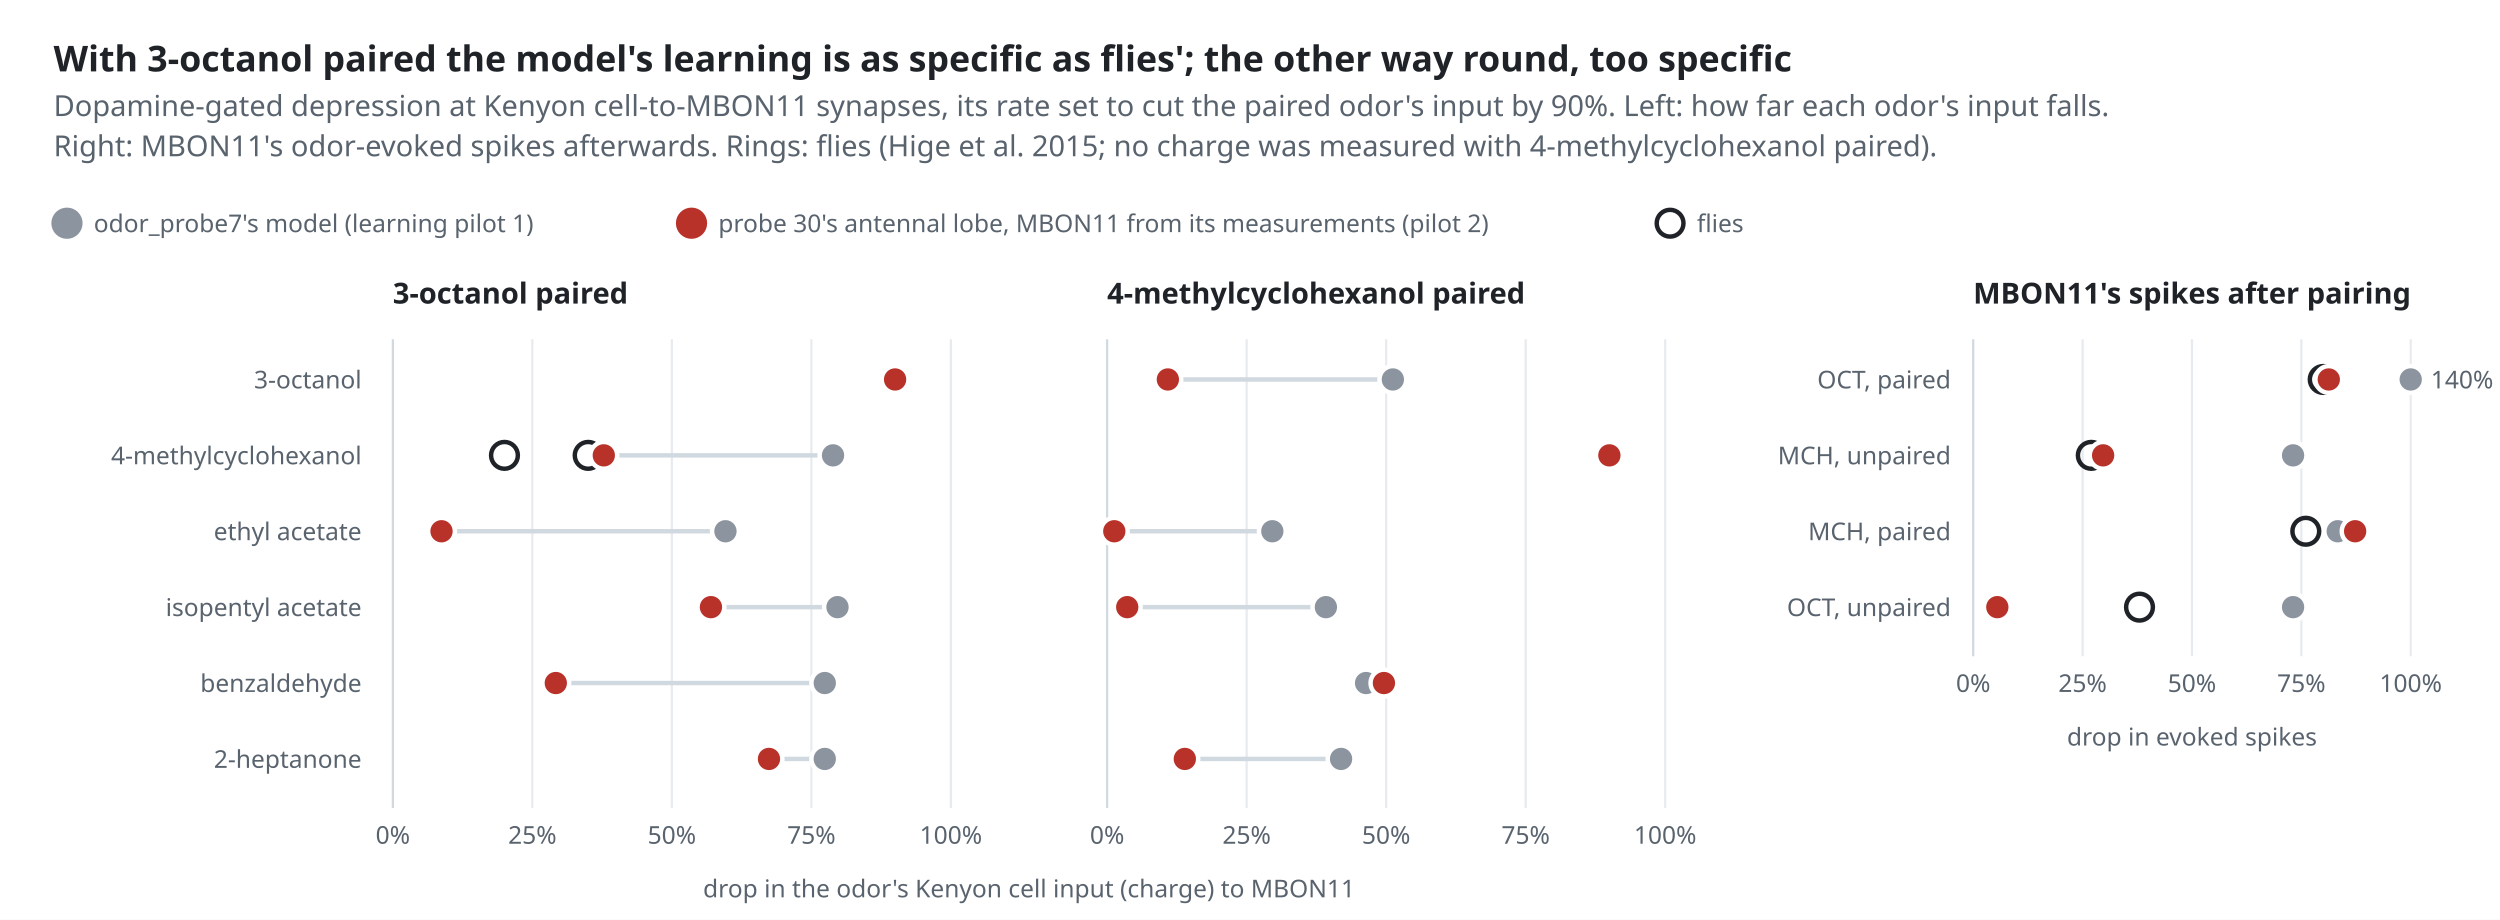
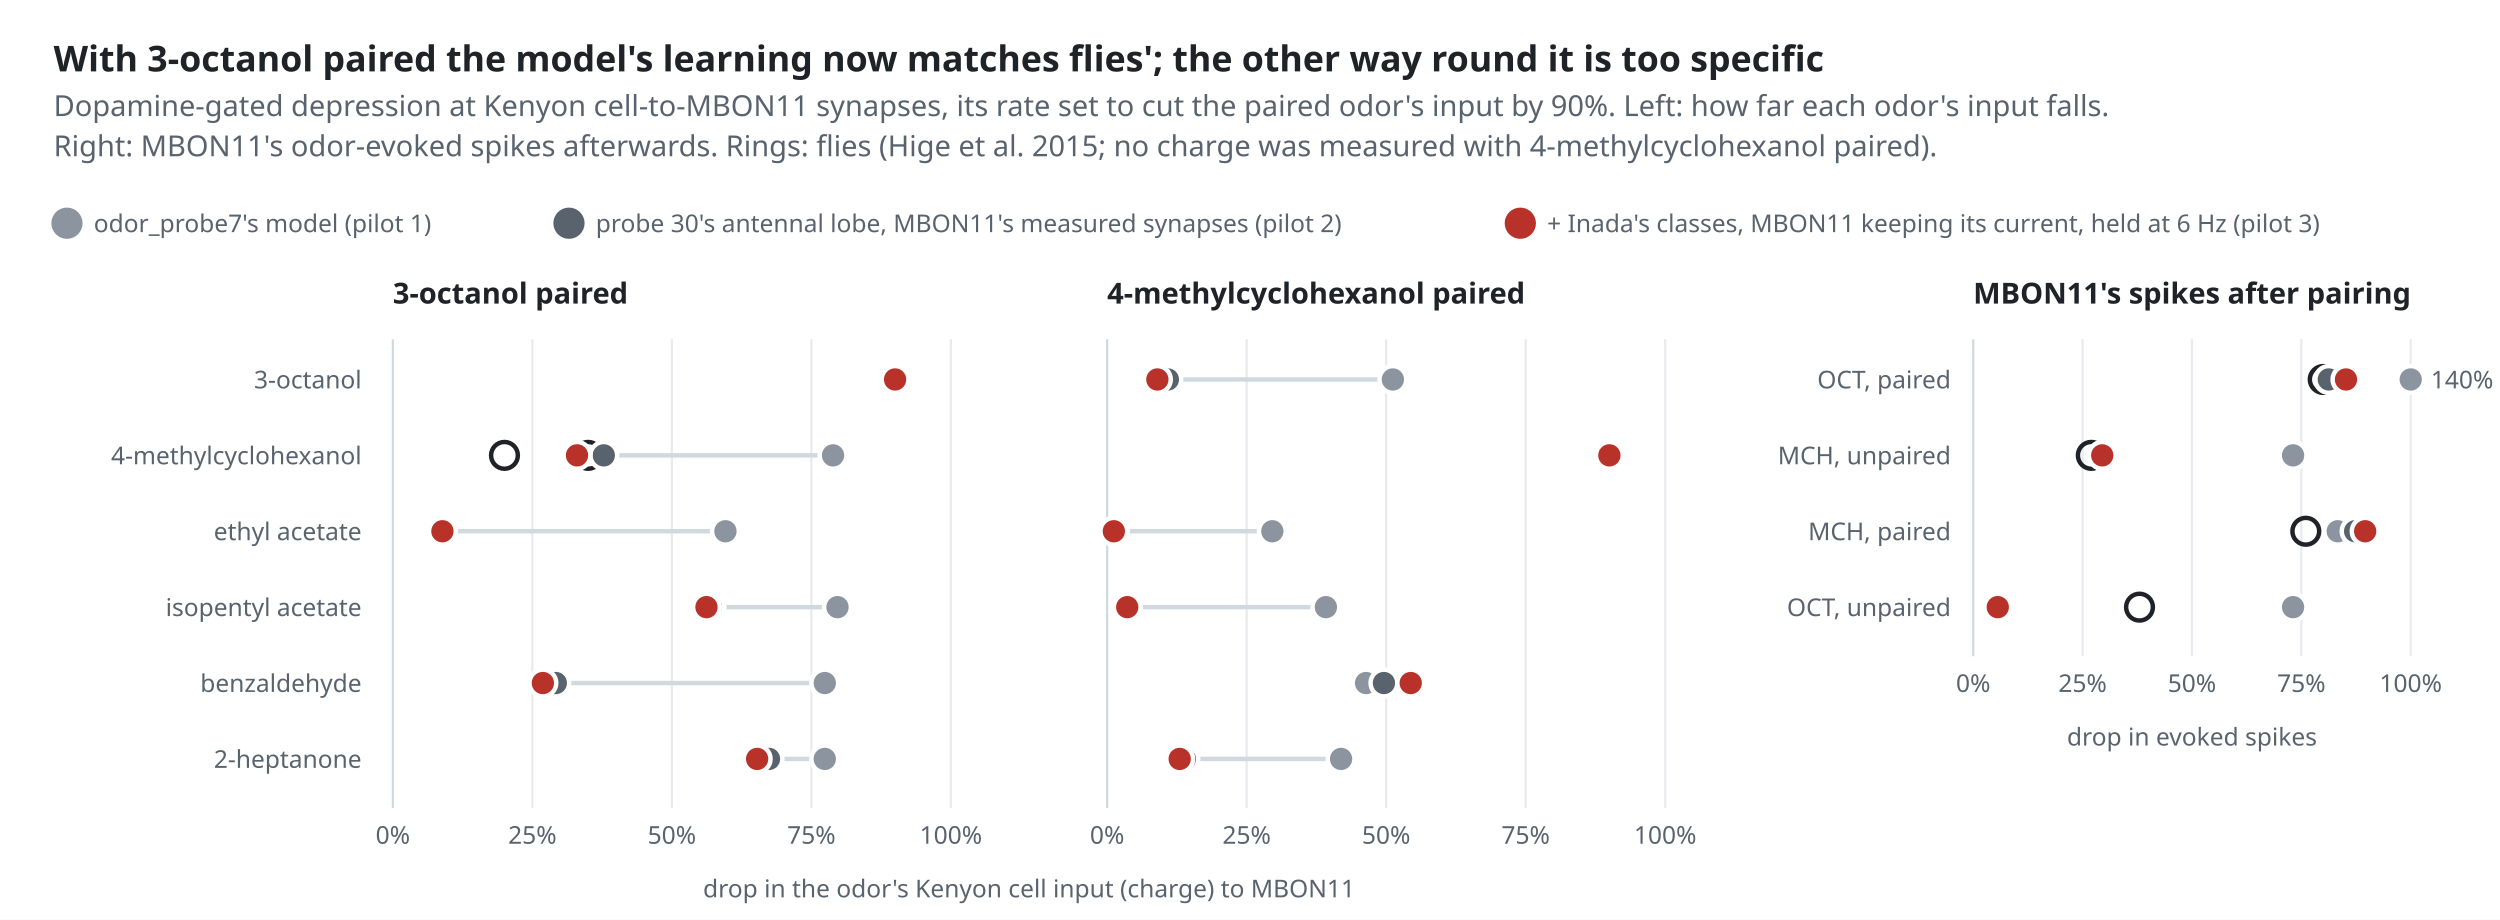
<svg xmlns="http://www.w3.org/2000/svg" width="1120" height="412" viewBox="0 0 1120 412" role="img" aria-labelledby="t">
  <style>
    text { font-family: -apple-system, BlinkMacSystemFont, 'Segoe UI', 'Noto Sans', Helvetica, Arial, sans-serif; }
    .lab { font-size: 16px; font-weight: 600; fill: #1f2328; }
    .val { font-size: 13px; font-weight: 600; fill: #1f2328; }
    .note { font-size: 13px; fill: #59636e; }
    .tick { font-size: 11px; fill: #59636e; }
    </style>
  <rect width="1120" height="412" fill="#ffffff" />
-   <text x="24.0" y="32.0" class="lab" text-anchor="start">With 3-octanol paired the model's learning is as specific as flies'; the other way round, too specific</text>
+   <text x="24.0" y="32.0" class="lab" text-anchor="start">With 3-octanol paired the model's learning now matches flies'; the other way round it is too specific</text>
  <text x="24.0" y="52.0" class="note" text-anchor="start">Dopamine-gated depression at Kenyon cell-to-MBON11 synapses, its rate set to cut the paired odor's input by 90%. Left: how far each odor's input falls.</text>
  <text x="24.0" y="70.0" class="note" text-anchor="start">Right: MBON11's odor-evoked spikes afterwards. Rings: flies (Hige et al. 2015; no charge was measured with 4-methylcyclohexanol paired).</text>
  <circle cx="30" cy="100" r="6" fill="#8c959f" stroke="#8c959f" stroke-width="2" />
-   <text x="42.0" y="104.0" class="tick" text-anchor="start">odor_probe7's model (learning pilot 1)</text>
-   <circle cx="309.8" cy="100" r="6" fill="#b8322a" stroke="#b8322a" stroke-width="2" />
-   <text x="321.8" y="104.0" class="tick" text-anchor="start">probe 30's antennal lobe, MBON11 from its measurements (pilot 2)</text>
-   <circle cx="748.2" cy="100" r="6" fill="none" stroke="#1f2328" stroke-width="2" />
-   <text x="760.2" y="104.0" class="tick" text-anchor="start">flies</text>
+   <text x="42.0" y="104.0" class="tick" text-anchor="start">odor_probe7's model (pilot 1)</text>
+   <circle cx="254.9" cy="100" r="6" fill="#59636e" stroke="#59636e" stroke-width="2" />
+   <text x="266.9" y="104.0" class="tick" text-anchor="start">probe 30's antennal lobe, MBON11's measured synapses (pilot 2)</text>
+   <circle cx="681.1" cy="100" r="6" fill="#b8322a" stroke="#b8322a" stroke-width="2" />
+   <text x="693.1" y="104.0" class="tick" text-anchor="start">+ Inada's classes, MBON11 keeping its current, held at 6 Hz (pilot 3)</text>
+   <circle cx="1150.0" cy="100" r="6" fill="none" stroke="#1f2328" stroke-width="2" />
+   <text x="1162.0" y="104.0" class="tick" text-anchor="start">flies</text>
  <text x="176.0" y="136.0" class="val" text-anchor="start">3-octanol paired</text>
  <line x1="176.0" y1="152" x2="176.0" y2="362" stroke="#d1d9e0" stroke-opacity="1" />
  <text x="176.0" y="378.0" class="tick" text-anchor="middle">0%</text>
  <line x1="238.5" y1="152" x2="238.5" y2="362" stroke="#d1d9e0" stroke-opacity="0.5" />
  <text x="238.5" y="378.0" class="tick" text-anchor="middle">25%</text>
  <line x1="301.0" y1="152" x2="301.0" y2="362" stroke="#d1d9e0" stroke-opacity="0.5" />
  <text x="301.0" y="378.0" class="tick" text-anchor="middle">50%</text>
  <line x1="363.5" y1="152" x2="363.5" y2="362" stroke="#d1d9e0" stroke-opacity="0.5" />
  <text x="363.5" y="378.0" class="tick" text-anchor="middle">75%</text>
  <line x1="426.0" y1="152" x2="426.0" y2="362" stroke="#d1d9e0" stroke-opacity="0.5" />
  <text x="426.0" y="378.0" class="tick" text-anchor="middle">100%</text>
  <text x="162.0" y="174.0" class="tick" text-anchor="end">3-octanol</text>
  <line x1="401.0" y1="170" x2="401.0" y2="170" stroke="#d1d9e0" stroke-width="2" />
  <circle cx="401.0" cy="170.0" r="6" fill="#8c959f" stroke="#ffffff" stroke-width="2" />
+   <circle cx="401.0" cy="170.0" r="6" fill="#59636e" stroke="#ffffff" stroke-width="2" />
  <circle cx="401.0" cy="170.0" r="6" fill="#b8322a" stroke="#ffffff" stroke-width="2" />
  <text x="162.0" y="208.0" class="tick" text-anchor="end">4-methylcyclohexanol</text>
-   <line x1="270.5" y1="204" x2="373.2" y2="204" stroke="#d1d9e0" stroke-width="2" />
+   <line x1="258.5" y1="204" x2="373.2" y2="204" stroke="#d1d9e0" stroke-width="2" />
  <circle cx="226.0" cy="204.0" r="6" fill="none" stroke="#1f2328" stroke-width="2" />
  <circle cx="263.5" cy="204.0" r="6" fill="none" stroke="#1f2328" stroke-width="2" />
  <circle cx="373.2" cy="204.0" r="6" fill="#8c959f" stroke="#ffffff" stroke-width="2" />
-   <circle cx="270.5" cy="204.0" r="6" fill="#b8322a" stroke="#ffffff" stroke-width="2" />
+   <circle cx="270.5" cy="204.0" r="6" fill="#59636e" stroke="#ffffff" stroke-width="2" />
+   <circle cx="258.5" cy="204.0" r="6" fill="#b8322a" stroke="#ffffff" stroke-width="2" />
  <text x="162.0" y="242.0" class="tick" text-anchor="end">ethyl acetate</text>
  <line x1="197.8" y1="238" x2="325.0" y2="238" stroke="#d1d9e0" stroke-width="2" />
  <circle cx="325.0" cy="238.0" r="6" fill="#8c959f" stroke="#ffffff" stroke-width="2" />
-   <circle cx="197.8" cy="238.0" r="6" fill="#b8322a" stroke="#ffffff" stroke-width="2" />
+   <circle cx="197.8" cy="238.0" r="6" fill="#59636e" stroke="#ffffff" stroke-width="2" />
+   <circle cx="198.2" cy="238.0" r="6" fill="#b8322a" stroke="#ffffff" stroke-width="2" />
  <text x="162.0" y="276.0" class="tick" text-anchor="end">isopentyl acetate</text>
-   <line x1="318.5" y1="272" x2="375.2" y2="272" stroke="#d1d9e0" stroke-width="2" />
+   <line x1="316.5" y1="272" x2="375.2" y2="272" stroke="#d1d9e0" stroke-width="2" />
  <circle cx="375.2" cy="272.0" r="6" fill="#8c959f" stroke="#ffffff" stroke-width="2" />
-   <circle cx="318.5" cy="272.0" r="6" fill="#b8322a" stroke="#ffffff" stroke-width="2" />
+   <circle cx="318.5" cy="272.0" r="6" fill="#59636e" stroke="#ffffff" stroke-width="2" />
+   <circle cx="316.5" cy="272.0" r="6" fill="#b8322a" stroke="#ffffff" stroke-width="2" />
  <text x="162.0" y="310.0" class="tick" text-anchor="end">benzaldehyde</text>
-   <line x1="249.0" y1="306" x2="369.5" y2="306" stroke="#d1d9e0" stroke-width="2" />
+   <line x1="243.2" y1="306" x2="369.5" y2="306" stroke="#d1d9e0" stroke-width="2" />
  <circle cx="369.5" cy="306.0" r="6" fill="#8c959f" stroke="#ffffff" stroke-width="2" />
-   <circle cx="249.0" cy="306.0" r="6" fill="#b8322a" stroke="#ffffff" stroke-width="2" />
+   <circle cx="249.0" cy="306.0" r="6" fill="#59636e" stroke="#ffffff" stroke-width="2" />
+   <circle cx="243.2" cy="306.0" r="6" fill="#b8322a" stroke="#ffffff" stroke-width="2" />
  <text x="162.0" y="344.0" class="tick" text-anchor="end">2-heptanone</text>
-   <line x1="344.5" y1="340" x2="369.5" y2="340" stroke="#d1d9e0" stroke-width="2" />
+   <line x1="339.2" y1="340" x2="369.5" y2="340" stroke="#d1d9e0" stroke-width="2" />
  <circle cx="369.5" cy="340.0" r="6" fill="#8c959f" stroke="#ffffff" stroke-width="2" />
-   <circle cx="344.5" cy="340.0" r="6" fill="#b8322a" stroke="#ffffff" stroke-width="2" />
+   <circle cx="344.5" cy="340.0" r="6" fill="#59636e" stroke="#ffffff" stroke-width="2" />
+   <circle cx="339.2" cy="340.0" r="6" fill="#b8322a" stroke="#ffffff" stroke-width="2" />
  <text x="496.0" y="136.0" class="val" text-anchor="start">4-methylcyclohexanol paired</text>
  <line x1="496.0" y1="152" x2="496.0" y2="362" stroke="#d1d9e0" stroke-opacity="1" />
  <text x="496.0" y="378.0" class="tick" text-anchor="middle">0%</text>
  <line x1="558.5" y1="152" x2="558.5" y2="362" stroke="#d1d9e0" stroke-opacity="0.5" />
  <text x="558.5" y="378.0" class="tick" text-anchor="middle">25%</text>
  <line x1="621.0" y1="152" x2="621.0" y2="362" stroke="#d1d9e0" stroke-opacity="0.5" />
  <text x="621.0" y="378.0" class="tick" text-anchor="middle">50%</text>
  <line x1="683.5" y1="152" x2="683.5" y2="362" stroke="#d1d9e0" stroke-opacity="0.5" />
  <text x="683.5" y="378.0" class="tick" text-anchor="middle">75%</text>
  <line x1="746.0" y1="152" x2="746.0" y2="362" stroke="#d1d9e0" stroke-opacity="0.5" />
  <text x="746.0" y="378.0" class="tick" text-anchor="middle">100%</text>
-   <line x1="523.2" y1="170" x2="624.0" y2="170" stroke="#d1d9e0" stroke-width="2" />
+   <line x1="518.5" y1="170" x2="624.0" y2="170" stroke="#d1d9e0" stroke-width="2" />
  <circle cx="624.0" cy="170.0" r="6" fill="#8c959f" stroke="#ffffff" stroke-width="2" />
-   <circle cx="523.2" cy="170.0" r="6" fill="#b8322a" stroke="#ffffff" stroke-width="2" />
+   <circle cx="523.2" cy="170.0" r="6" fill="#59636e" stroke="#ffffff" stroke-width="2" />
+   <circle cx="518.5" cy="170.0" r="6" fill="#b8322a" stroke="#ffffff" stroke-width="2" />
  <line x1="721.0" y1="204" x2="721.0" y2="204" stroke="#d1d9e0" stroke-width="2" />
  <circle cx="721.0" cy="204.0" r="6" fill="#8c959f" stroke="#ffffff" stroke-width="2" />
+   <circle cx="721.0" cy="204.0" r="6" fill="#59636e" stroke="#ffffff" stroke-width="2" />
  <circle cx="721.0" cy="204.0" r="6" fill="#b8322a" stroke="#ffffff" stroke-width="2" />
-   <line x1="499.2" y1="238" x2="570.0" y2="238" stroke="#d1d9e0" stroke-width="2" />
+   <line x1="499.0" y1="238" x2="570.0" y2="238" stroke="#d1d9e0" stroke-width="2" />
  <circle cx="570.0" cy="238.0" r="6" fill="#8c959f" stroke="#ffffff" stroke-width="2" />
-   <circle cx="499.2" cy="238.0" r="6" fill="#b8322a" stroke="#ffffff" stroke-width="2" />
+   <circle cx="499.2" cy="238.0" r="6" fill="#59636e" stroke="#ffffff" stroke-width="2" />
+   <circle cx="499.0" cy="238.0" r="6" fill="#b8322a" stroke="#ffffff" stroke-width="2" />
  <line x1="505.0" y1="272" x2="594.0" y2="272" stroke="#d1d9e0" stroke-width="2" />
  <circle cx="594.0" cy="272.0" r="6" fill="#8c959f" stroke="#ffffff" stroke-width="2" />
+   <circle cx="505.0" cy="272.0" r="6" fill="#59636e" stroke="#ffffff" stroke-width="2" />
  <circle cx="505.0" cy="272.0" r="6" fill="#b8322a" stroke="#ffffff" stroke-width="2" />
-   <line x1="612.0" y1="306" x2="620.0" y2="306" stroke="#d1d9e0" stroke-width="2" />
+   <line x1="612.0" y1="306" x2="632.0" y2="306" stroke="#d1d9e0" stroke-width="2" />
  <circle cx="612.0" cy="306.0" r="6" fill="#8c959f" stroke="#ffffff" stroke-width="2" />
-   <circle cx="620.0" cy="306.0" r="6" fill="#b8322a" stroke="#ffffff" stroke-width="2" />
-   <line x1="530.8" y1="340" x2="600.8" y2="340" stroke="#d1d9e0" stroke-width="2" />
+   <circle cx="620.0" cy="306.0" r="6" fill="#59636e" stroke="#ffffff" stroke-width="2" />
+   <circle cx="632.0" cy="306.0" r="6" fill="#b8322a" stroke="#ffffff" stroke-width="2" />
+   <line x1="528.5" y1="340" x2="600.8" y2="340" stroke="#d1d9e0" stroke-width="2" />
  <circle cx="600.8" cy="340.0" r="6" fill="#8c959f" stroke="#ffffff" stroke-width="2" />
-   <circle cx="530.8" cy="340.0" r="6" fill="#b8322a" stroke="#ffffff" stroke-width="2" />
+   <circle cx="530.8" cy="340.0" r="6" fill="#59636e" stroke="#ffffff" stroke-width="2" />
+   <circle cx="528.5" cy="340.0" r="6" fill="#b8322a" stroke="#ffffff" stroke-width="2" />
  <text x="884.0" y="136.0" class="val" text-anchor="start">MBON11's spikes after pairing</text>
  <line x1="884.0" y1="152" x2="884.0" y2="294" stroke="#d1d9e0" stroke-opacity="1" />
  <text x="884.0" y="310.0" class="tick" text-anchor="middle">0%</text>
  <line x1="933.0" y1="152" x2="933.0" y2="294" stroke="#d1d9e0" stroke-opacity="0.5" />
  <text x="933.0" y="310.0" class="tick" text-anchor="middle">25%</text>
  <line x1="982.0" y1="152" x2="982.0" y2="294" stroke="#d1d9e0" stroke-opacity="0.5" />
  <text x="982.0" y="310.0" class="tick" text-anchor="middle">50%</text>
  <line x1="1031.0" y1="152" x2="1031.0" y2="294" stroke="#d1d9e0" stroke-opacity="0.5" />
  <text x="1031.0" y="310.0" class="tick" text-anchor="middle">75%</text>
  <line x1="1080.0" y1="152" x2="1080.0" y2="294" stroke="#d1d9e0" stroke-opacity="0.5" />
  <text x="1080.0" y="310.0" class="tick" text-anchor="middle">100%</text>
  <text x="874.0" y="174.0" class="tick" text-anchor="end">OCT, paired</text>
  <circle cx="1040.8" cy="170.0" r="6" fill="none" stroke="#1f2328" stroke-width="2" />
  <circle cx="1080.0" cy="170.0" r="6" fill="#8c959f" stroke="#ffffff" stroke-width="2" />
  <text x="1089.0" y="174.0" class="tick" text-anchor="start">140%</text>
-   <circle cx="1043.3" cy="170.0" r="6" fill="#b8322a" stroke="#ffffff" stroke-width="2" />
+   <circle cx="1043.3" cy="170.0" r="6" fill="#59636e" stroke="#ffffff" stroke-width="2" />
+   <circle cx="1051.0" cy="170.0" r="6" fill="#b8322a" stroke="#ffffff" stroke-width="2" />
  <text x="874.0" y="208.0" class="tick" text-anchor="end">MCH, unpaired</text>
  <circle cx="936.9" cy="204.0" r="6" fill="none" stroke="#1f2328" stroke-width="2" />
  <circle cx="1027.3" cy="204.0" r="6" fill="#8c959f" stroke="#ffffff" stroke-width="2" />
-   <circle cx="942.2" cy="204.0" r="6" fill="#b8322a" stroke="#ffffff" stroke-width="2" />
+   <circle cx="942.2" cy="204.0" r="6" fill="#59636e" stroke="#ffffff" stroke-width="2" />
+   <circle cx="941.8" cy="204.0" r="6" fill="#b8322a" stroke="#ffffff" stroke-width="2" />
  <text x="874.0" y="242.0" class="tick" text-anchor="end">MCH, paired</text>
  <circle cx="1033.0" cy="238.0" r="6" fill="none" stroke="#1f2328" stroke-width="2" />
  <circle cx="1047.3" cy="238.0" r="6" fill="#8c959f" stroke="#ffffff" stroke-width="2" />
-   <circle cx="1055.1" cy="238.0" r="6" fill="#b8322a" stroke="#ffffff" stroke-width="2" />
+   <circle cx="1055.1" cy="238.0" r="6" fill="#59636e" stroke="#ffffff" stroke-width="2" />
+   <circle cx="1059.6" cy="238.0" r="6" fill="#b8322a" stroke="#ffffff" stroke-width="2" />
  <text x="874.0" y="276.0" class="tick" text-anchor="end">OCT, unpaired</text>
  <circle cx="958.5" cy="272.0" r="6" fill="none" stroke="#1f2328" stroke-width="2" />
  <circle cx="1027.3" cy="272.0" r="6" fill="#8c959f" stroke="#ffffff" stroke-width="2" />
-   <circle cx="894.8" cy="272.0" r="6" fill="#b8322a" stroke="#ffffff" stroke-width="2" />
+   <circle cx="894.8" cy="272.0" r="6" fill="#59636e" stroke="#ffffff" stroke-width="2" />
+   <circle cx="895.0" cy="272.0" r="6" fill="#b8322a" stroke="#ffffff" stroke-width="2" />
  <text x="461.0" y="402.0" class="tick" text-anchor="middle">drop in the odor's Kenyon cell input (charge) to MBON11</text>
  <text x="982.0" y="334.0" class="tick" text-anchor="middle">drop in evoked spikes</text>
</svg>
